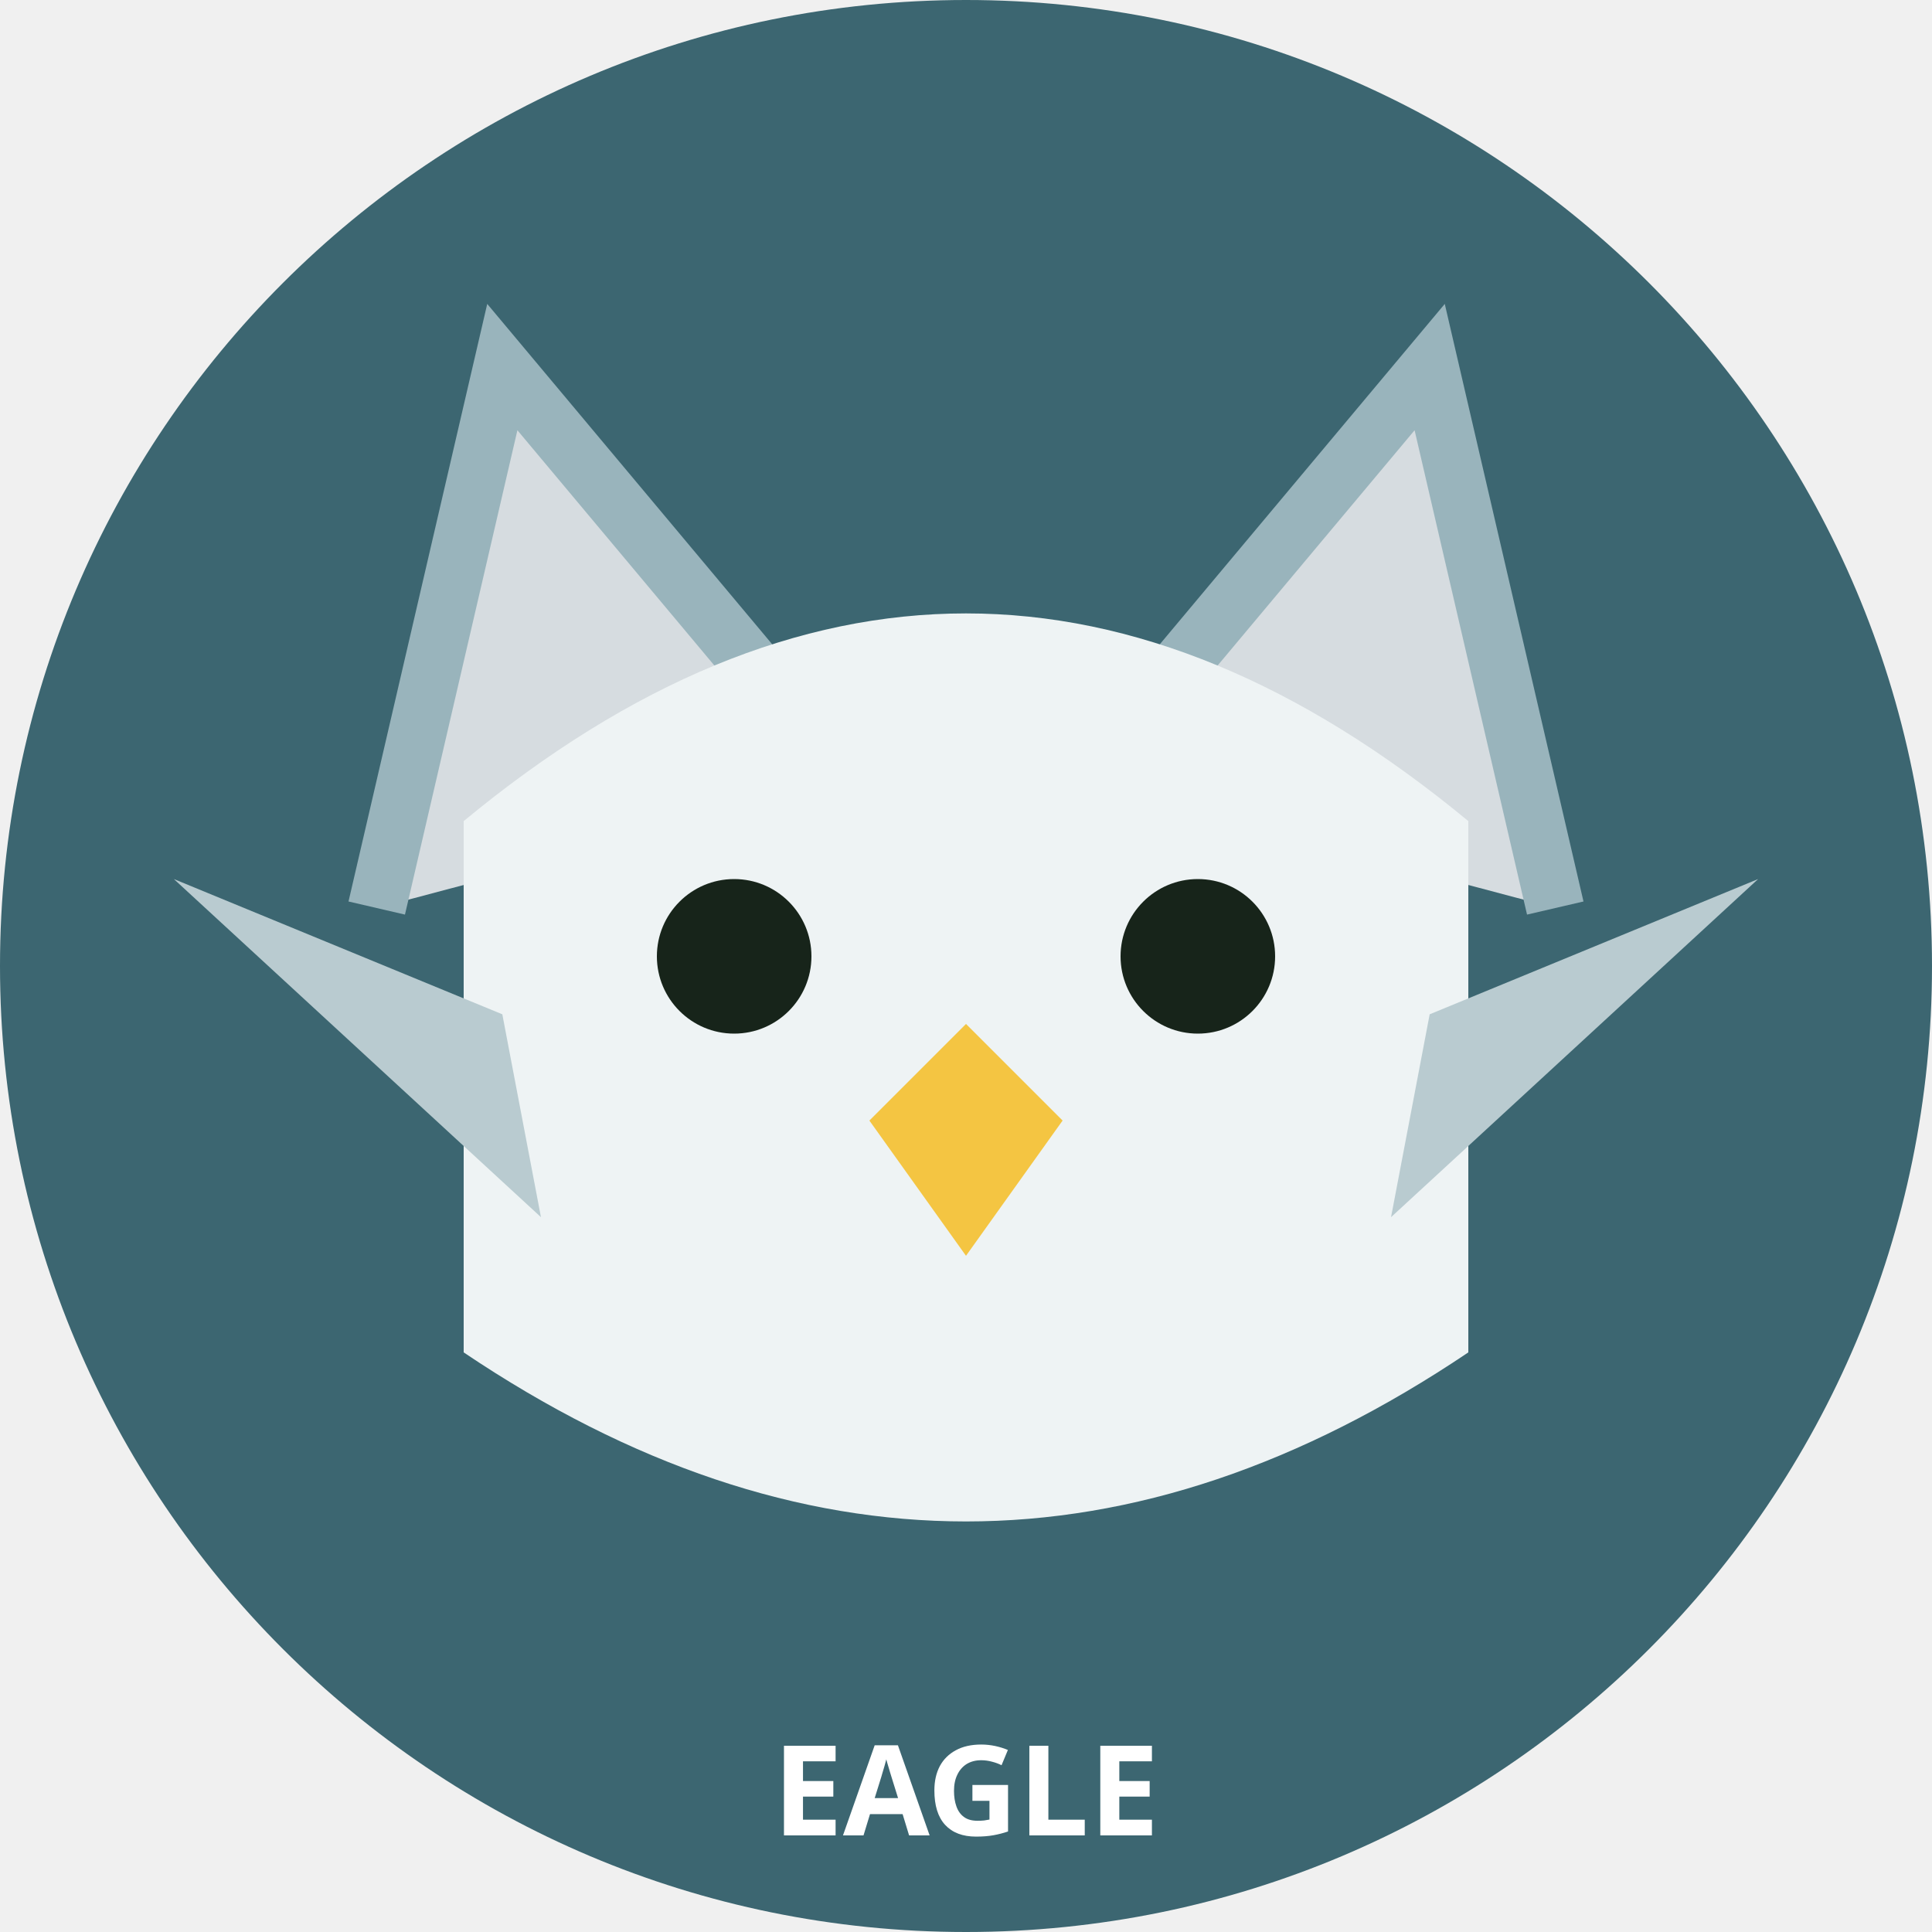
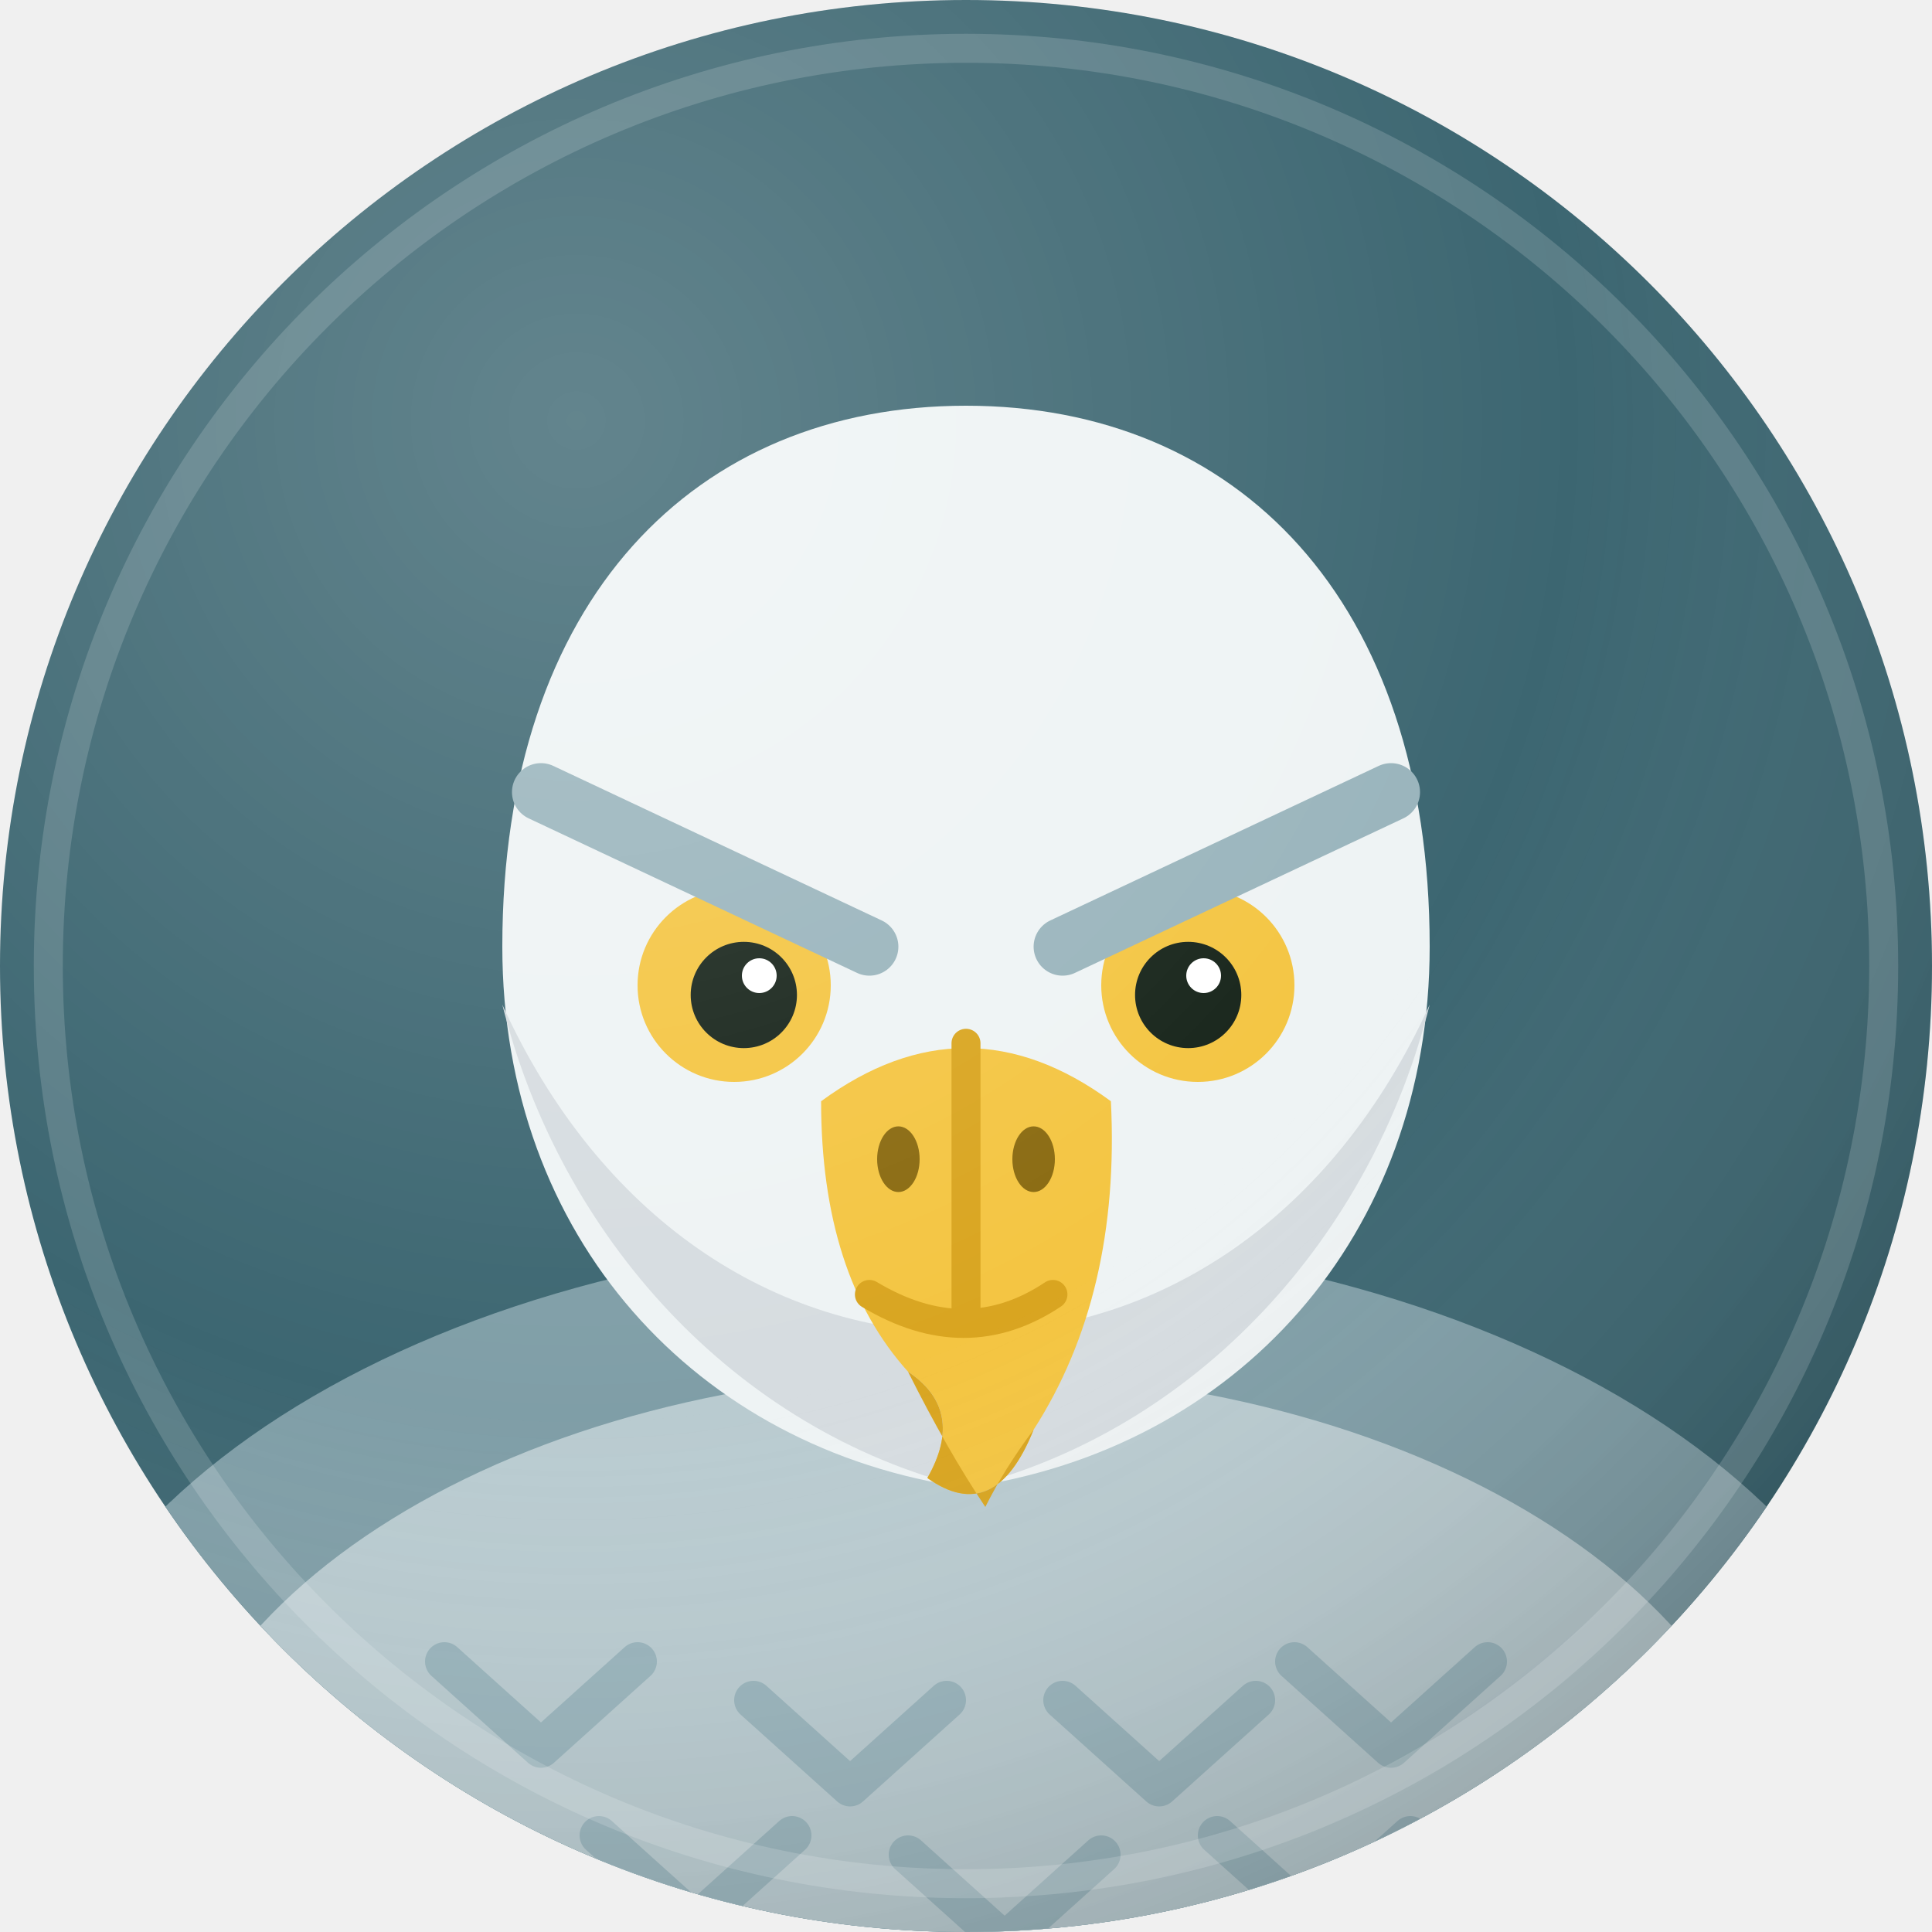
- <svg xmlns="http://www.w3.org/2000/svg" viewBox="0 0 200 200">
-   <rect width="200" height="200" rx="100" fill="#3c6671" />
-   <path d="M39 94L52 38l36 43M161 94l-13-56-36 43" fill="#d6dce0" stroke="#99b4bc" stroke-width="6" />
-   <path d="M48 85Q100 42 152 85v55q-52 35-104 0Z" fill="#eef3f4" />
-   <path d="M52 105L18 91l38 35M148 105l34-14-38 35" fill="#b9cbd0" />
-   <circle cx="76" cy="99" r="8" fill="#17241a" />
-   <circle cx="124" cy="99" r="8" fill="#17241a" />
-   <path d="M90 116l10 14 10-14-10-10Z" fill="#f4c542" />
-   <text x="100" y="190" text-anchor="middle" font-family="sans-serif" font-size="13" font-weight="bold" fill="#fff">EAGLE</text>
+ <svg xmlns="http://www.w3.org/2000/svg" viewBox="0 0 200 200" role="img" aria-label="Eagle">
+   <defs>
+     <clipPath id="c">
+       <circle cx="100" cy="100" r="100" />
+     </clipPath>
+     <radialGradient id="g" cx=".3" cy=".22" r=".85">
+       <stop offset="0" stop-color="#fff" stop-opacity=".2" />
+       <stop offset=".6" stop-color="#fff" stop-opacity="0" />
+       <stop offset="1" stop-color="#000" stop-opacity=".16" />
+     </radialGradient>
+   </defs>
+   <g clip-path="url(#c)">
+     <circle cx="100" cy="100" r="100" fill="#3c6671" />
+     <ellipse cx="100" cy="188" rx="98" ry="60" fill="#7f9ea7" />
+     <ellipse cx="100" cy="194" rx="84" ry="52" fill="#b9cbd0" />
+     <g fill="none" stroke="#99b4bc" stroke-width="4" stroke-linecap="round" stroke-linejoin="round">
+       <path d="M46 172l10 9l10-9M78 176l10 9l10-9M110 176l10 9l10-9M134 172l10 9l10-9" />
+       <path d="M62 190l10 9l10-9M94 192l10 9l10-9M126 190l10 9l10-9" />
+     </g>
+     <path d="M52 98C52 62 72 42 100 42C128 42 148 62 148 98C148 128 128 150 100 154C72 150 52 128 52 98Z" fill="#eef3f4" />
+     <path d="M52 104C58 128 76 148 100 154C124 148 142 128 148 104C138 126 120 138 100 138C80 138 62 126 52 104Z" fill="#d6dce0" />
+     <circle cx="76" cy="102" r="10" fill="#f4c542" />
+     <circle cx="124" cy="102" r="10" fill="#f4c542" />
+     <circle cx="77" cy="103" r="5.5" fill="#17241a" />
+     <circle cx="123" cy="103" r="5.5" fill="#17241a" />
+     <circle cx="78.6" cy="101" r="1.8" fill="#fff" />
+     <circle cx="124.6" cy="101" r="1.8" fill="#fff" />
+     <path d="M56 82L90 98M144 82L110 98" fill="none" stroke="#99b4bc" stroke-width="6" stroke-linecap="round" />
+     <path d="M85 114Q100 103 115 114Q116 134 107 148Q103 158 96 153Q100 146 94 142Q85 132 85 114Z" fill="#f4c542" />
+     <path d="M96 153Q100 146 94 142Q98 150 102 156Q104 152 107 148Q103 158 96 153Z" fill="#d9a520" />
+     <path d="M100 108V136" stroke="#d9a520" stroke-width="3" stroke-linecap="round" />
+     <path d="M90 134Q100 140 109 134" fill="none" stroke="#d9a520" stroke-width="3" stroke-linecap="round" />
+     <ellipse cx="93" cy="120" rx="2.2" ry="3.4" fill="#8a6a10" />
+     <ellipse cx="107" cy="120" rx="2.2" ry="3.4" fill="#8a6a10" />
+     <circle cx="100" cy="100" r="100" fill="url(#g)" />
+   </g>
+   <circle cx="100" cy="100" r="95" fill="none" stroke="#fff" stroke-opacity=".16" stroke-width="3" />
</svg>
